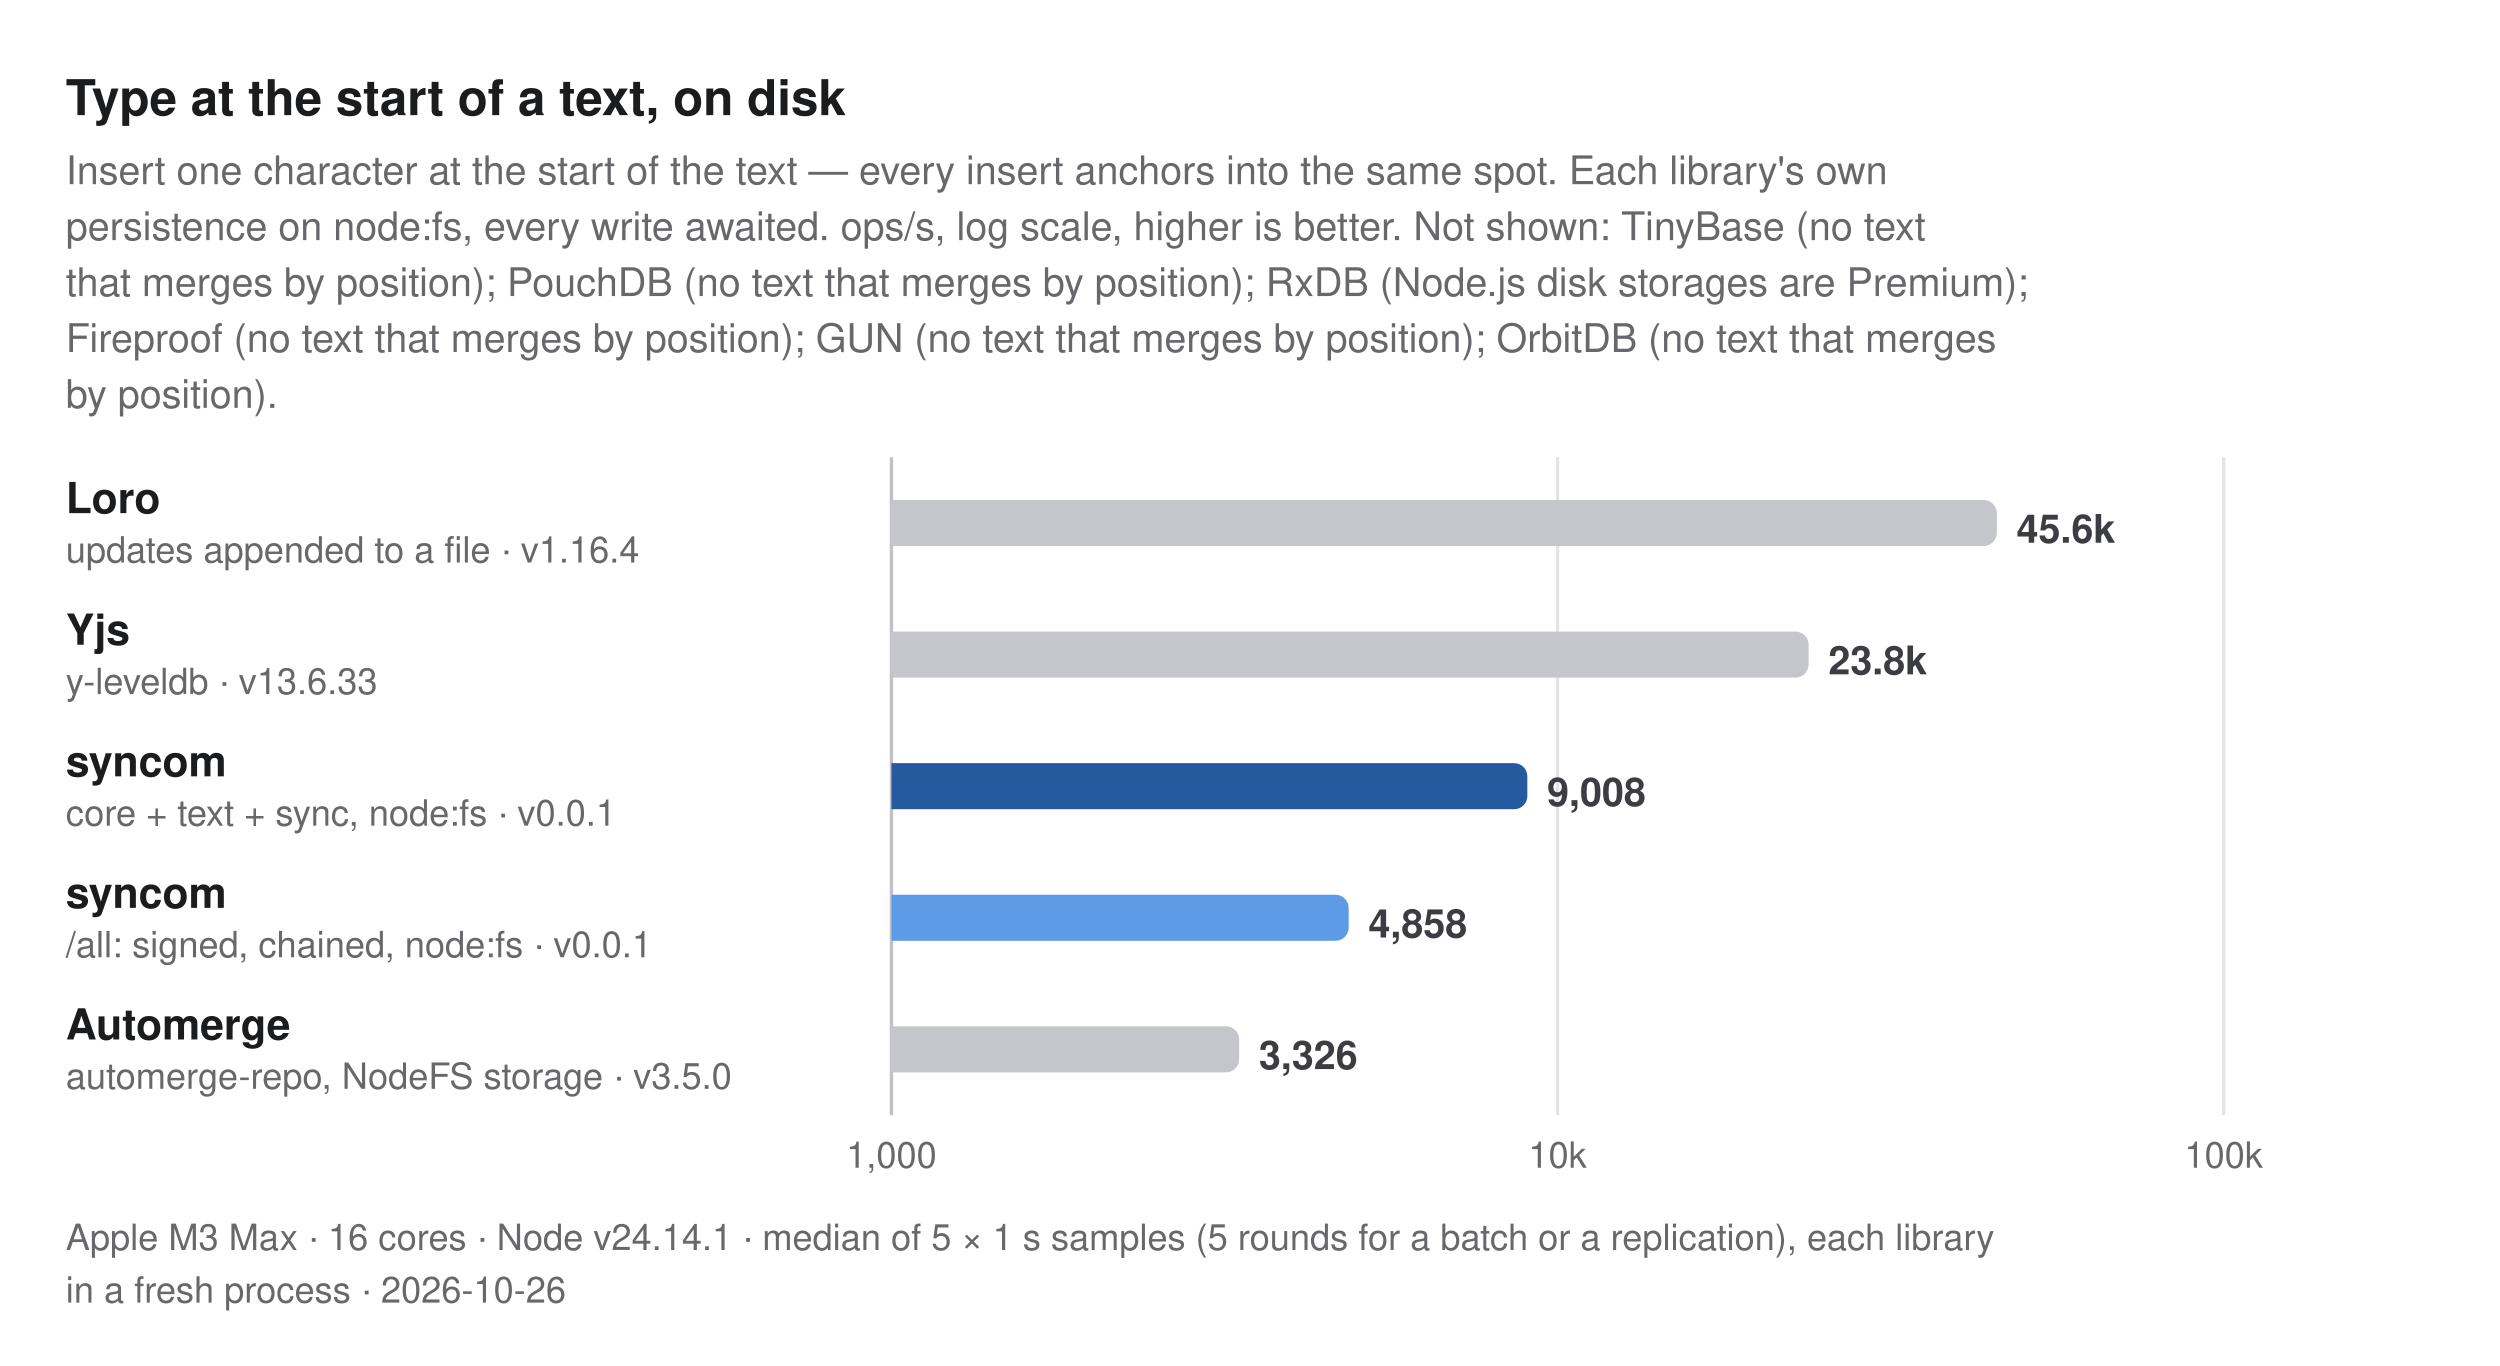
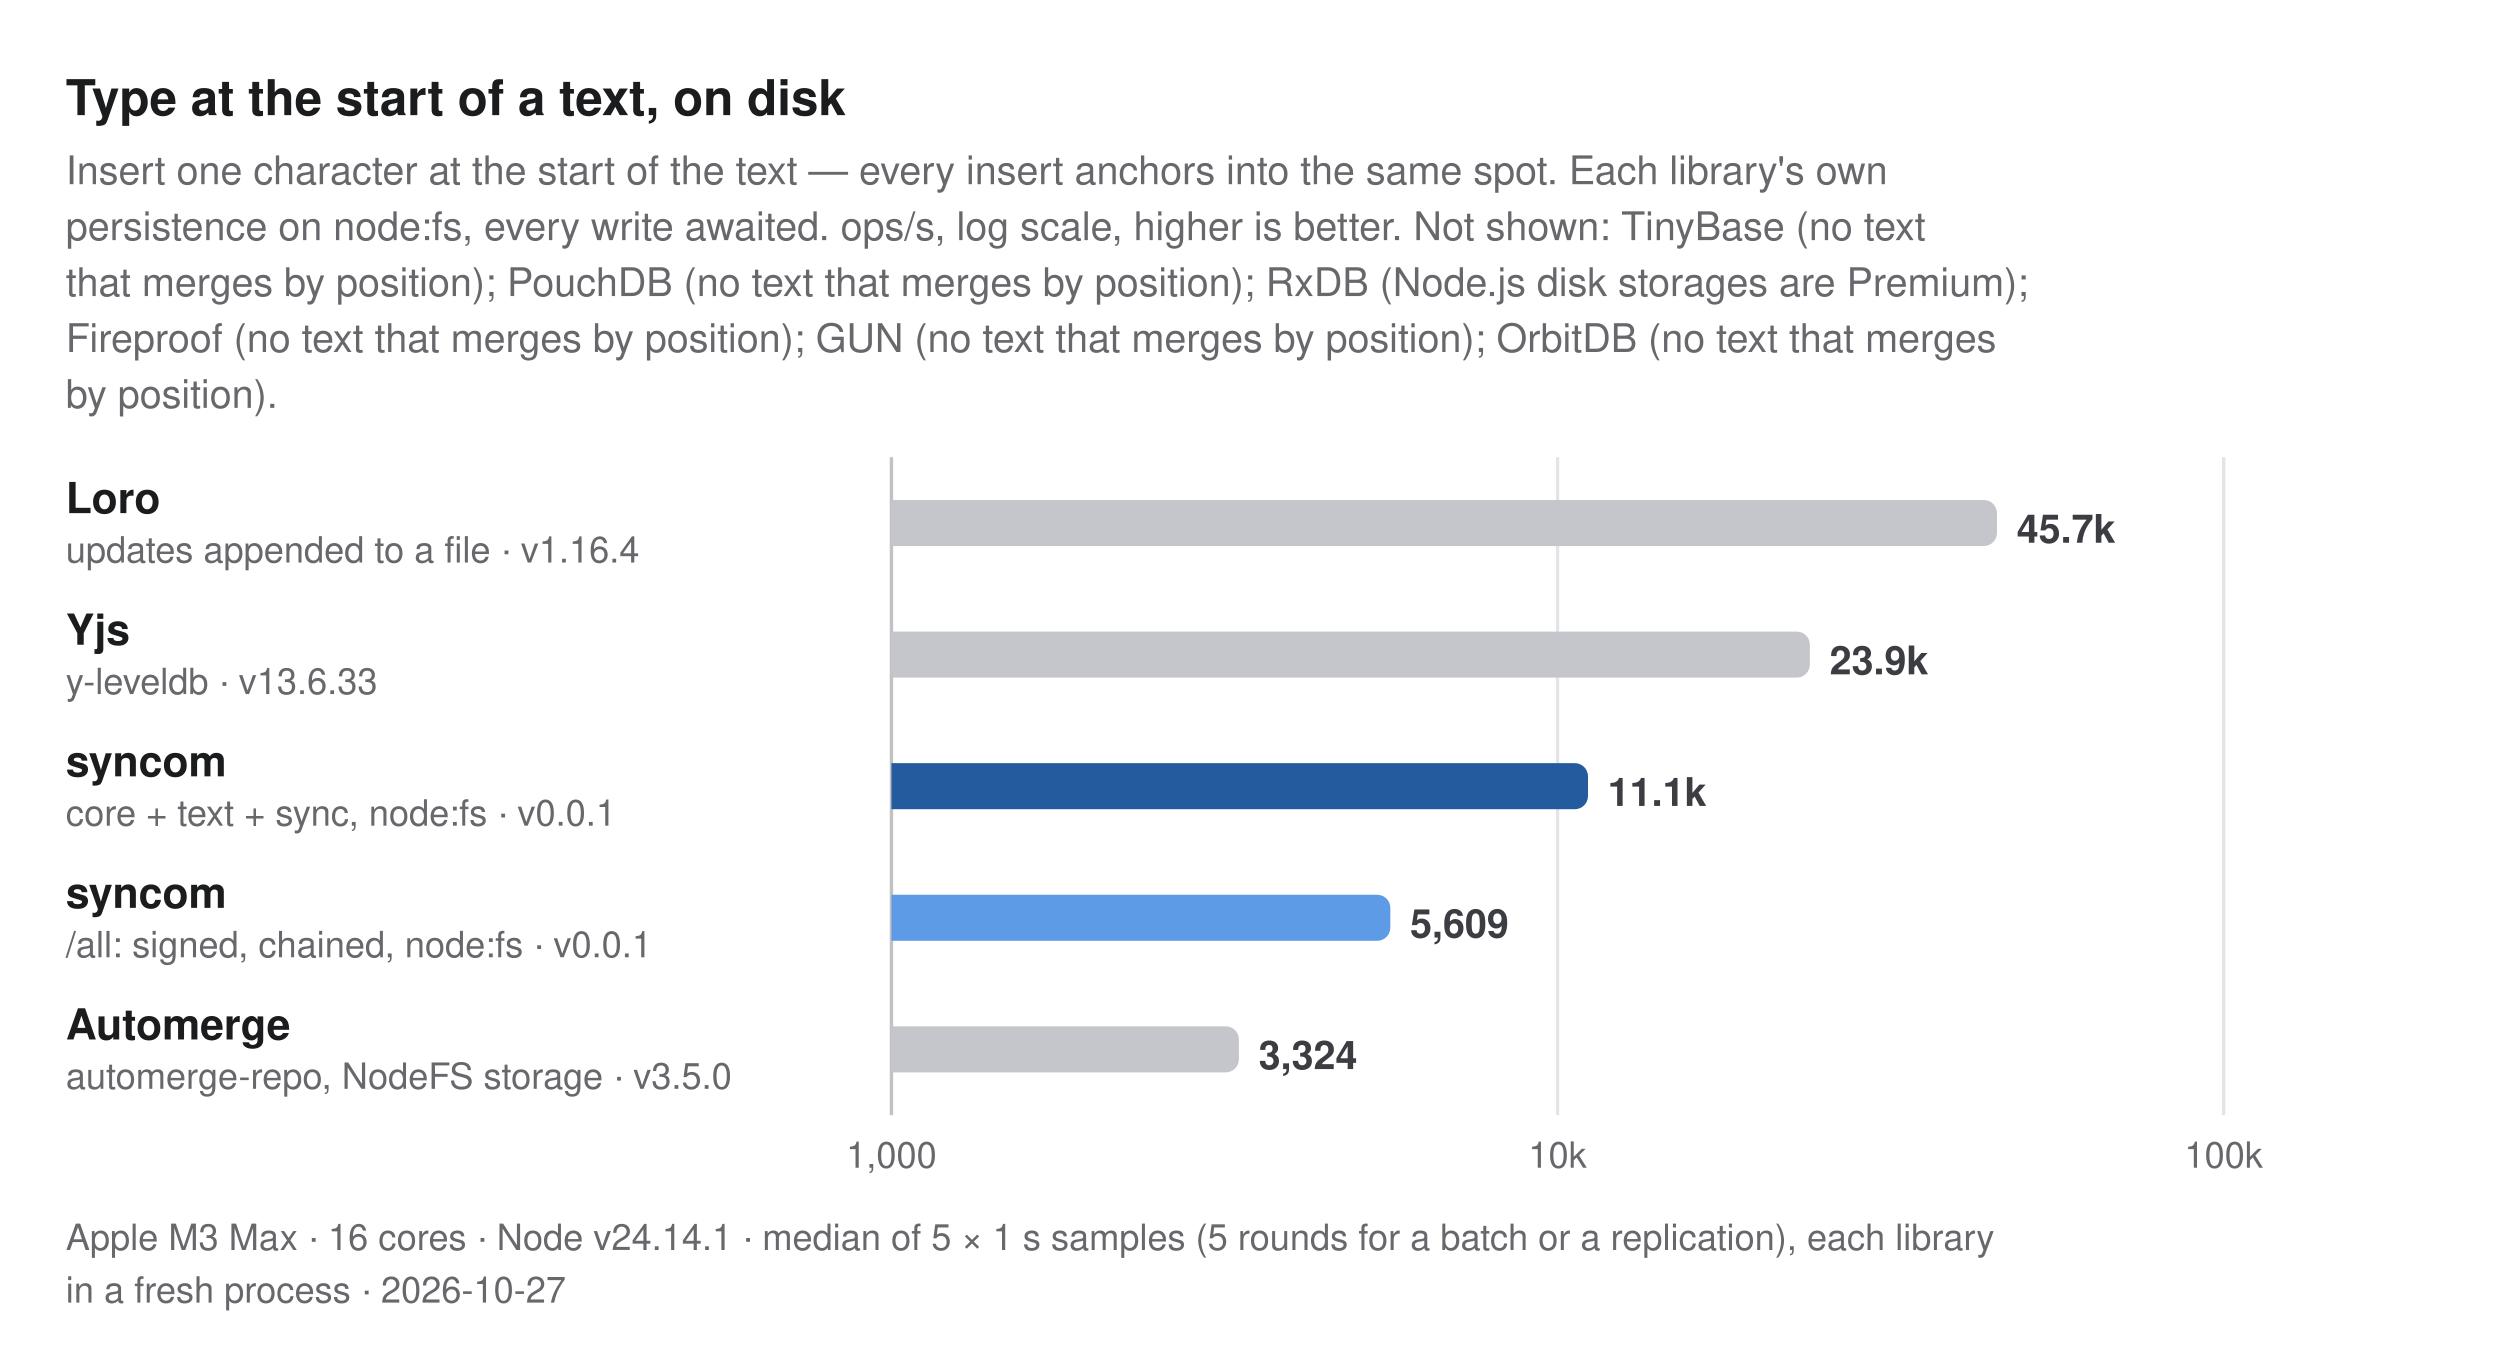
<svg xmlns="http://www.w3.org/2000/svg" width="760" height="415" viewBox="0 0 760 415" role="img" aria-label="Type at the start of a text, on disk. Insert one character at the start of the text — every insert anchors into the same spot. Each library's own persistence on node:fs, every write awaited. ops/s, log scale, higher is better. Not shown: TinyBase (no text that merges by position); PouchDB (no text that merges by position); RxDB (Node.js disk storages are Premium); Fireproof (no text that merges by position); GUN (no text that merges by position); OrbitDB (no text that merges by position).">
  <style>
  text { font-family: -apple-system, BlinkMacSystemFont, "Segoe UI", Helvetica, Arial, sans-serif; }
  .title { font-size: 15px; font-weight: 700; fill: #1b1c1e; }
  .subtitle, .caption { font-size: 12px; fill: #67676c; }
  .caption { font-size: 11px; }
  .group { font-size: 11px; font-weight: 600; letter-spacing: 0.06em; fill: #67676c; }
  .label { font-size: 13px; font-weight: 600; fill: #1b1c1e; }
  .label.primary, .label.secondary { font-weight: 700; }
  .sublabel { font-size: 11px; fill: #67676c; }
  .value { font-size: 12px; font-weight: 600; fill: #3c3c43; font-variant-numeric: tabular-nums; }
  .value.small { font-size: 10px; }
  .legend { font-size: 11px; fill: #3c3c43; }
  .tick { font-size: 11px; fill: #67676c; font-variant-numeric: tabular-nums; }
  .grid { stroke: #e4e4e7; stroke-width: 1; }
  .axis { stroke: #c2c2c4; stroke-width: 1; }
  .ref { stroke: #67676c; stroke-width: 1; stroke-dasharray: 3 3; }
  .bar { fill: #c4c6cc; }
  .bar.primary { fill: #245a9e; }
  .bar.secondary { fill: #5e9be6; }
  @media (prefers-color-scheme: dark) {
    .title, .label { fill: #dfdfd6; }
    .subtitle, .caption, .group, .sublabel, .tick { fill: #98989f; }
    .value, .legend { fill: #c2c2c4; }
    .grid { stroke: #2e2e32; }
    .axis { stroke: #48484c; }
    .ref { stroke: #98989f; }
    .bar { fill: #46474e; }
    .bar.primary { fill: #8dbcf2; }
    .bar.secondary { fill: #3d7bd0; }
  }
</style>
  <text class="title" x="20" y="35">Type at the start of a text, on disk</text>
  <text class="subtitle" x="20" y="56">Insert one character at the start of the text — every insert anchors into the same spot. Each library's own</text>
  <text class="subtitle" x="20" y="73">persistence on node:fs, every write awaited. ops/s, log scale, higher is better. Not shown: TinyBase (no text</text>
  <text class="subtitle" x="20" y="90">that merges by position); PouchDB (no text that merges by position); RxDB (Node.js disk storages are Premium);</text>
  <text class="subtitle" x="20" y="107">Fireproof (no text that merges by position); GUN (no text that merges by position); OrbitDB (no text that merges</text>
  <text class="subtitle" x="20" y="124">by position).</text>
  <line class="grid" x1="271" y1="139" x2="271" y2="339" />
  <text class="tick" x="271" y="355" text-anchor="middle">1,000</text>
  <line class="grid" x1="473.5" y1="139" x2="473.5" y2="339" />
  <text class="tick" x="473.5" y="355" text-anchor="middle">10k</text>
  <line class="grid" x1="676" y1="139" x2="676" y2="339" />
  <text class="tick" x="676" y="355" text-anchor="middle">100k</text>
  <line class="axis" x1="271" y1="139" x2="271" y2="339" />
  <g>
    <text class="label" x="20" y="156">Loro</text>
    <text class="sublabel" x="20" y="171">updates appended to a file · v1.16.4</text>
-     <path class="bar" d="M271,152H603.023A4,4 0 0 1 607.023,156V162A4,4 0 0 1 603.023,166H271Z" />
-     <text class="value" x="613.023" y="165">45.6k</text>
+     <path class="bar" d="M271,152H603.081A4,4 0 0 1 607.081,156V162A4,4 0 0 1 603.081,166H271Z" />
+     <text class="value" x="613.081" y="165">45.7k</text>
  </g>
  <g>
    <text class="label" x="20" y="196">Yjs</text>
    <text class="sublabel" x="20" y="211">y-leveldb · v13.6.33</text>
-     <path class="bar" d="M271,192H545.818A4,4 0 0 1 549.818,196V202A4,4 0 0 1 545.818,206H271Z" />
-     <text class="value" x="555.818" y="205">23.8k</text>
+     <path class="bar" d="M271,192H546.201A4,4 0 0 1 550.201,196V202A4,4 0 0 1 546.201,206H271Z" />
+     <text class="value" x="556.201" y="205">23.9k</text>
  </g>
  <g>
    <text class="label primary" x="20" y="236">syncom</text>
    <text class="sublabel" x="20" y="251">core + text + sync, node:fs · v0.0.1</text>
-     <path class="bar primary" d="M271,232H460.31A4,4 0 0 1 464.31,236V242A4,4 0 0 1 460.31,246H271Z" />
-     <text class="value" x="470.31" y="245">9,008</text>
+     <path class="bar primary" d="M271,232H478.751A4,4 0 0 1 482.751,236V242A4,4 0 0 1 478.751,246H271Z" />
+     <text class="value" x="488.751" y="245">11.1k</text>
  </g>
  <g>
    <text class="label secondary" x="20" y="276">syncom</text>
    <text class="sublabel" x="20" y="291">/all: signed, chained, node:fs · v0.0.1</text>
-     <path class="bar secondary" d="M271,272H406.002A4,4 0 0 1 410.002,276V282A4,4 0 0 1 406.002,286H271Z" />
-     <text class="value" x="416.002" y="285">4,858</text>
+     <path class="bar secondary" d="M271,272H418.657A4,4 0 0 1 422.657,276V282A4,4 0 0 1 418.657,286H271Z" />
+     <text class="value" x="428.657" y="285">5,609</text>
  </g>
  <g>
    <text class="label" x="20" y="316">Automerge</text>
    <text class="sublabel" x="20" y="331">automerge-repo, NodeFS storage · v3.5.0</text>
-     <path class="bar" d="M271,312H372.699A4,4 0 0 1 376.699,316V322A4,4 0 0 1 372.699,326H271Z" />
-     <text class="value" x="382.699" y="325">3,326</text>
+     <path class="bar" d="M271,312H372.634A4,4 0 0 1 376.634,316V322A4,4 0 0 1 372.634,326H271Z" />
+     <text class="value" x="382.634" y="325">3,324</text>
  </g>
  <text class="caption" x="20" y="380">Apple M3 Max · 16 cores · Node v24.14.1 · median of 5 × 1 s samples (5 rounds for a batch or a replication), each library</text>
-   <text class="caption" x="20" y="396">in a fresh process · 2026-10-26</text>
+   <text class="caption" x="20" y="396">in a fresh process · 2026-10-27</text>
</svg>
